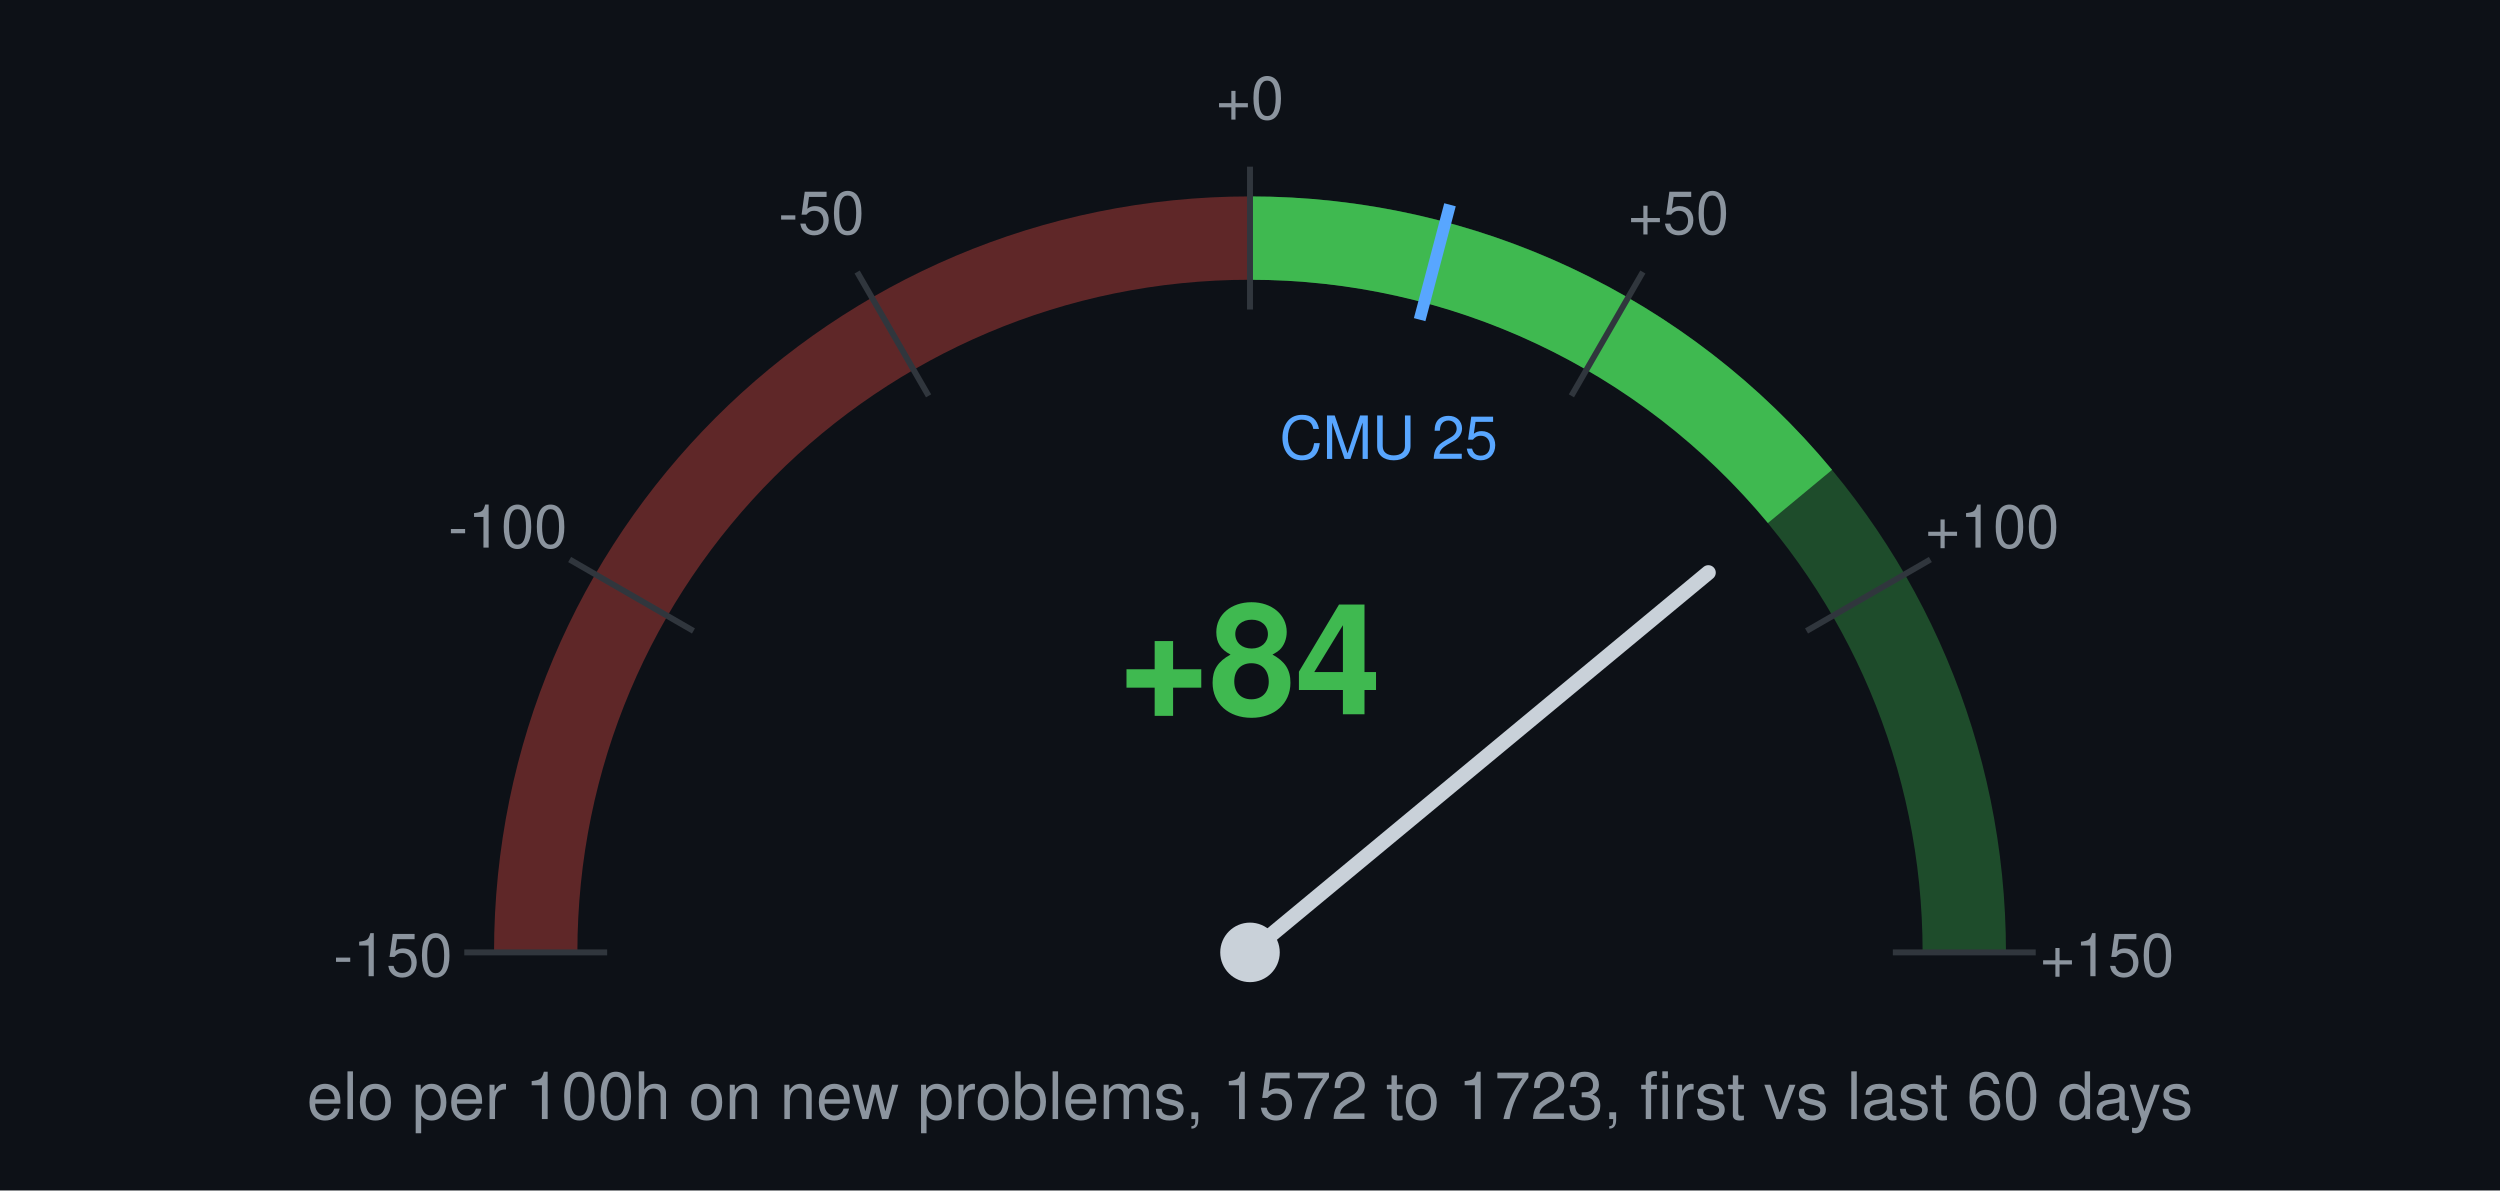
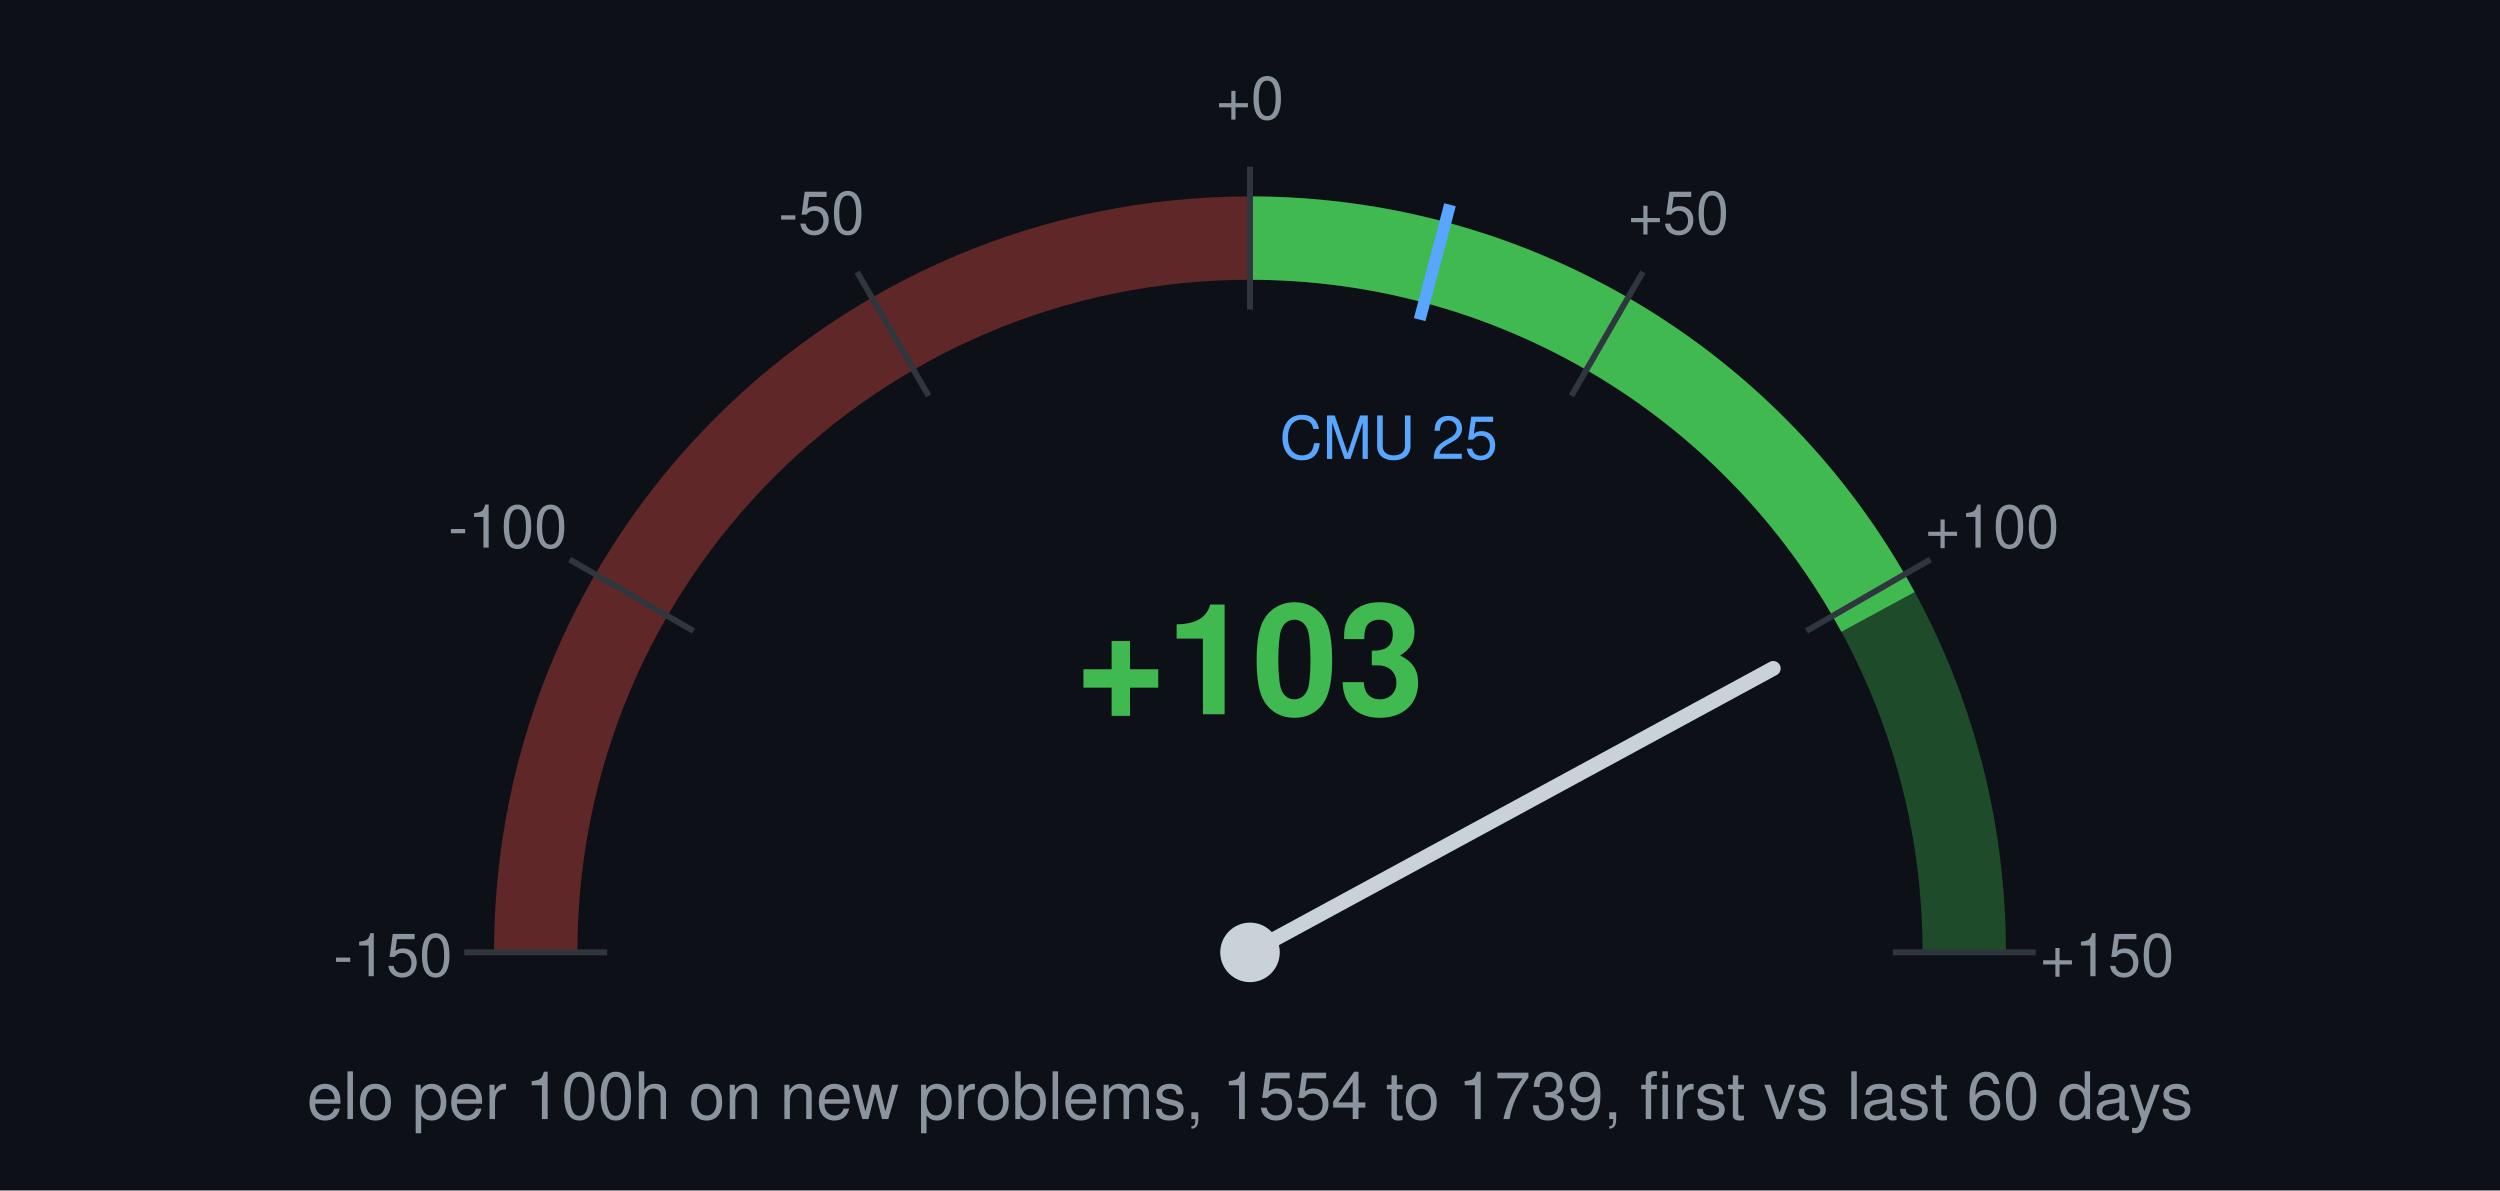
<svg xmlns="http://www.w3.org/2000/svg" viewBox="0 0 420 200" width="420" height="200" font-family="Helvetica,sans-serif">
  <rect width="420" height="200" fill="#0d1117" />
  <path d="M90.0,160.0 A120,120 0 0 1 210.0,40.0" fill="none" stroke="#f85149" stroke-width="14" stroke-opacity="0.35" />
  <path d="M210.0,40.0 A120,120 0 0 1 330.0,160.0" fill="none" stroke="#3fb950" stroke-width="14" stroke-opacity="0.35" />
-   <path d="M210.0,40.0 A120,120 0 0 1 302.4,83.4" fill="none" stroke="#3fb950" stroke-width="14" stroke-opacity="1.0" />
+   <path d="M210.0,40.0 A120,120 0 0 1 315.5,102.8" fill="none" stroke="#3fb950" stroke-width="14" stroke-opacity="1.0" />
  <line x1="102.0" y1="160.0" x2="78.0" y2="160.0" stroke="#30363d" stroke-width="1" />
  <text x="66.0" y="164.0" text-anchor="middle" font-size="10" fill="#8b949e">-150</text>
  <line x1="116.5" y1="106.0" x2="95.7" y2="94.0" stroke="#30363d" stroke-width="1" />
  <text x="85.3" y="92.0" text-anchor="middle" font-size="10" fill="#8b949e">-100</text>
  <line x1="156.0" y1="66.5" x2="144.0" y2="45.7" stroke="#30363d" stroke-width="1" />
  <text x="138.0" y="39.3" text-anchor="middle" font-size="10" fill="#8b949e">-50</text>
  <line x1="210.0" y1="52.0" x2="210.0" y2="28.0" stroke="#30363d" stroke-width="1" />
  <text x="210.0" y="20.0" text-anchor="middle" font-size="10" fill="#8b949e">+0</text>
  <line x1="264.0" y1="66.5" x2="276.0" y2="45.7" stroke="#30363d" stroke-width="1" />
  <text x="282.0" y="39.3" text-anchor="middle" font-size="10" fill="#8b949e">+50</text>
  <line x1="303.5" y1="106.0" x2="324.3" y2="94.0" stroke="#30363d" stroke-width="1" />
  <text x="334.7" y="92.0" text-anchor="middle" font-size="10" fill="#8b949e">+100</text>
  <line x1="318.0" y1="160.0" x2="342.0" y2="160.0" stroke="#30363d" stroke-width="1" />
  <text x="354.0" y="164.0" text-anchor="middle" font-size="10" fill="#8b949e">+150</text>
  <line x1="238.5" y1="53.7" x2="243.6" y2="34.4" stroke="#58a6ff" stroke-width="2" />
  <text x="233.3" y="77.1" text-anchor="middle" font-size="10" fill="#58a6ff">CMU 25</text>
-   <line x1="210.0" y1="160" x2="287.0" y2="96.2" stroke="#c9d1d9" stroke-width="2.5" stroke-linecap="round" />
+   <line x1="210.0" y1="160" x2="297.9" y2="112.3" stroke="#c9d1d9" stroke-width="2.5" stroke-linecap="round" />
  <circle cx="210.0" cy="160" r="5" fill="#c9d1d9" />
-   <text x="210.0" y="120" text-anchor="middle" font-size="26" font-weight="bold" fill="#3fb950">+84</text>
-   <text x="210.0" y="188" text-anchor="middle" font-size="11" fill="#8b949e">elo per 100h on new problems, 1572 to 1723, first vs last 60 days</text>
+   <text x="210.0" y="120" text-anchor="middle" font-size="26" font-weight="bold" fill="#3fb950">+103</text>
+   <text x="210.0" y="188" text-anchor="middle" font-size="11" fill="#8b949e">elo per 100h on new problems, 1554 to 1739, first vs last 60 days</text>
</svg>
